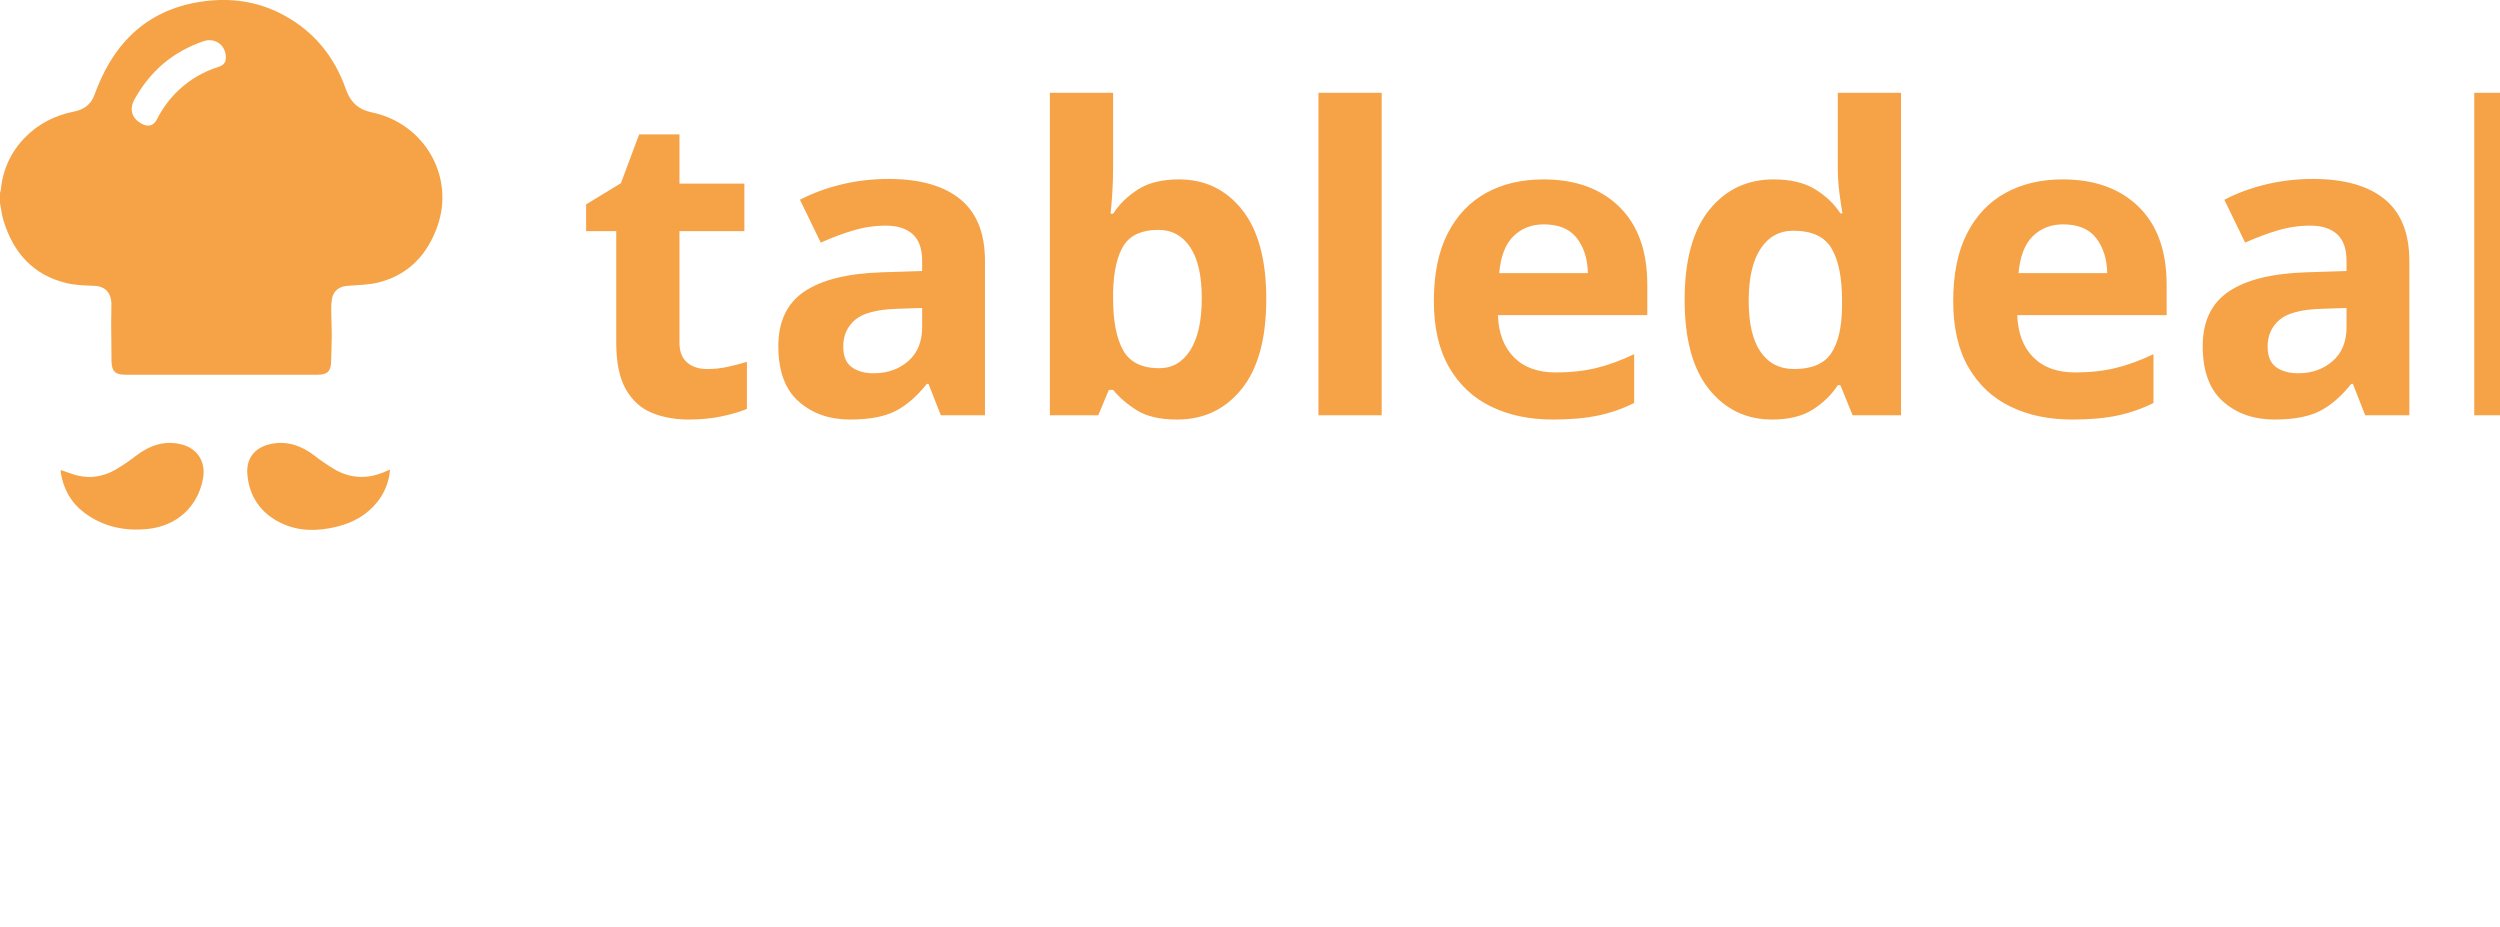
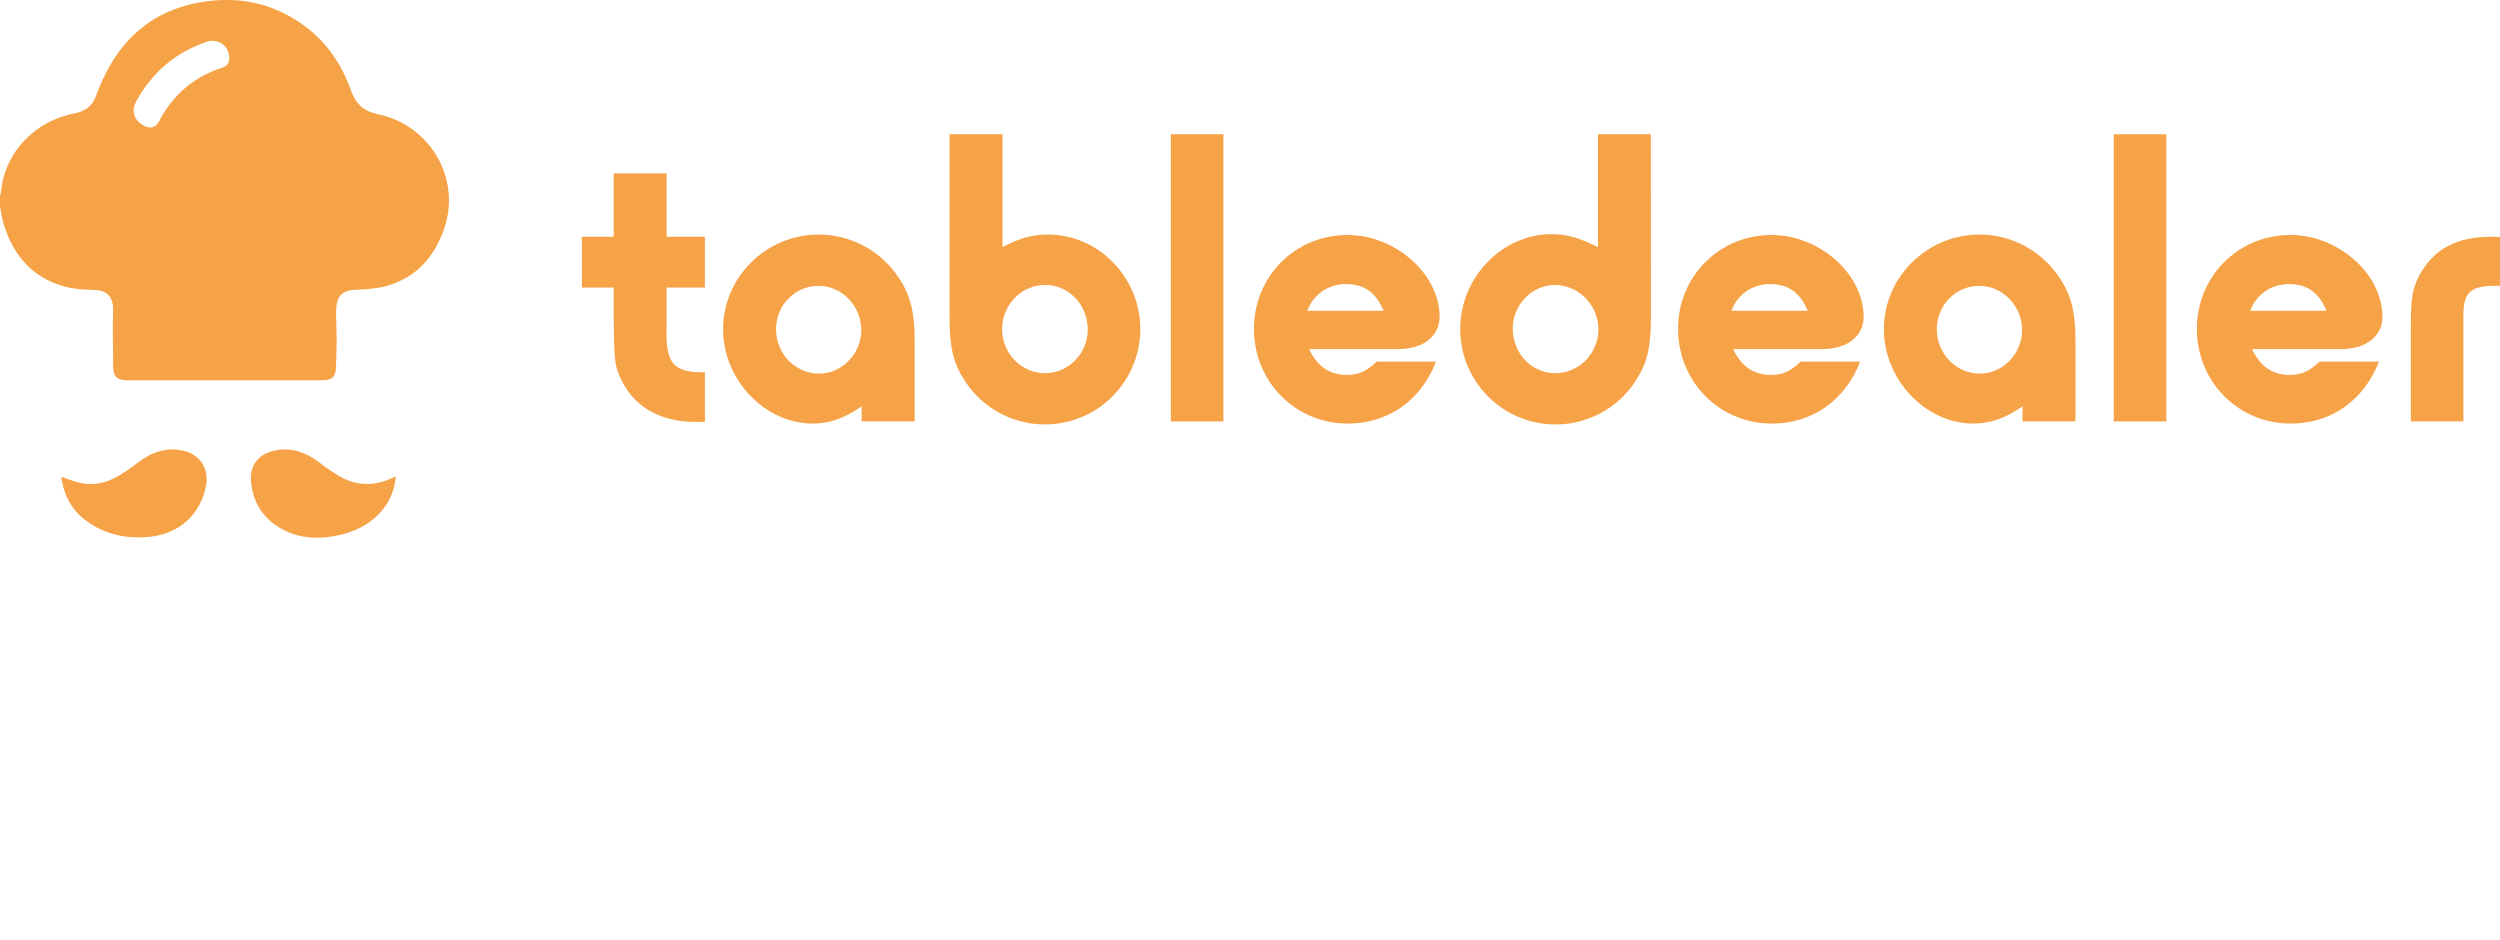
- <svg xmlns="http://www.w3.org/2000/svg" id="Ebene_2" data-name="Ebene 2" viewBox="0 0 2062.22 764">
+ <svg xmlns="http://www.w3.org/2000/svg" id="Ebene_2" data-name="Ebene 2" viewBox="0 0 2032.2 764">
  <defs>
-     <style>.cls-1{fill:#f6a246;}.cls-2{font-size:350px;fill:#f6a247;font-family:HoratioLTStd-Bold, Horatio LT Std;font-weight:700;}</style>
+     <style>.cls-1{fill:#f6a246;}.cls-2{fill:#f6a247;}</style>
  </defs>
  <path class="cls-1" d="M493.33,661v-8.34a20,20,0,0,0,.78-3.07A69.45,69.45,0,0,1,514,606.89c11.26-11.57,25-18.28,40.73-21.44,7.5-1.52,13.17-5.41,16.14-12.7.8-2,1.51-4,2.29-6,16.8-42.74,47-68.36,93.5-72.75,21.3-2,41.74,1.76,60.7,12,25,13.5,41.84,34.25,51.18,60.86,3.83,10.9,10.23,17,21.71,19.41,43.1,9,68.29,52.68,54,93.58-8.15,23.35-23.61,40.12-48.11,46.52-8.66,2.26-18,2.18-27,3-6.09.55-10.79,4.27-11.91,10.26a48.29,48.29,0,0,0-.7,9.23c.05,7.06.49,14.1.49,21.16s-.43,14.31-.54,21.46c-.14,8.29-3,11.14-11.28,11.14H596.75c-8.27,0-11.29-2.86-11.42-11.08q-.26-15.87-.3-31.76c0-5.34.29-10.69.21-16-.12-7.22-4-14.06-13.76-14.47-7.76-.32-15.72-.46-23.21-2.25-27.63-6.63-44-25.15-52.07-51.68C494.79,670.71,494.26,665.79,493.33,661ZM679.62,540.71c0-9.91-8.91-16.4-18.25-13.24-25.2,8.52-44,24.54-57,47.81-5.07,9.07-1.54,16.41,5.91,20.37,5.34,2.85,9.79,1.59,12.54-3.76a86.84,86.84,0,0,1,17.66-23.83,84.86,84.86,0,0,1,32.86-19.3C678,547.24,679.64,545.08,679.62,540.71Z" transform="translate(-493.33 -493.51)" />
  <path class="cls-1" d="M543.46,881.2c4.6,1.56,8.93,3.34,13.43,4.48,11.09,2.81,21.72.91,31.51-4.62a153.28,153.28,0,0,0,17.2-11.66c11.3-8.57,23.58-12.88,37.72-9.24,13,3.35,19.92,14.56,17.51,27.91-4.24,23.47-21.67,39.35-45.8,41.79-19.11,1.92-36.77-1.86-52.29-13.54-10.93-8.23-17.06-19.44-19.27-32.87A15.29,15.29,0,0,1,543.46,881.2Z" transform="translate(-493.33 -493.51)" />
  <path class="cls-1" d="M815.08,880.84a48.61,48.61,0,0,1-10.5,26.72c-8.77,11-20.45,17.28-33.88,20.53-15.44,3.72-30.92,3.88-45.43-3.08-16.86-8.1-26.59-22.09-27.93-40.8-.89-12.55,6.08-22,20.24-24.65,13-2.39,24.36,1.64,34.73,9.47a162,162,0,0,0,17.44,11.89c13.57,7.67,27.63,7.79,41.8,1.43C812.5,881.92,813.47,881.52,815.08,880.84Z" transform="translate(-493.33 -493.51)" />
-   <text class="cls-2" transform="translate(475.43 342.57)">tabledealer</text>
+   <path class="cls-2" d="M1058,836.43c-29.4,0-51.45-13.65-61.25-37.8-3.85-9.1-4.2-14-4.55-45.5v-25.9h-25.9v-41.3h25.9V634.48h43v51.45h31.15v41.3h-31.15v30.1c-1,31.85,4.55,38.85,31.15,38.85v40.25Z" transform="translate(-493.33 -493.51)" />
+   <path class="cls-2" d="M1193.8,836.08V823.83c-14.35,9.8-26.25,14-39.9,14-38.85,0-72.8-35.7-72.8-76.65,0-42.35,35-77,77.7-77a77.91,77.91,0,0,1,62.3,31.15c11.55,15.4,15.75,29.75,15.75,54.95v65.8Zm-69.65-74.9c0,20,15.75,36.05,35,36.05,18.55,0,34.3-16.1,34.3-35.35,0-19.6-15.75-36-34.65-36C1139.55,725.83,1124.15,741.58,1124.15,761.18Z" transform="translate(-493.33 -493.51)" />
+   <path class="cls-2" d="M1308.25,602.62v91.71c15-7.7,24.5-10.15,37.1-10.15,41,0,74.9,35,74.9,76.65a77.53,77.53,0,0,1-142.8,42c-9.45-14.7-12.25-27-12.25-52.85V602.62Zm-.35,158.56c0,19.6,15.75,35.7,35,35.7,18.9,0,34.65-16.1,34.65-35.35,0-20.3-15.4-36.4-34.65-36.4S1307.9,741.23,1307.9,761.18Z" transform="translate(-493.33 -493.51)" />
+   <path class="cls-2" d="M1445.1,836.08V602.62h42.7V836.08Z" transform="translate(-493.33 -493.51)" />
+   <path class="cls-2" d="M1660.7,787.43c-12.25,31.5-38.85,50.4-71.75,50.4-42.7,0-76.31-34-76.31-77,0-42.7,33.61-76.3,76-76.3,39.2,0,74.9,31.85,74.9,66.5,0,15.75-13.3,26.25-33.6,26.25h-72.45c6.64,14,16.45,21,30.8,21,9.45,0,16.1-3.15,24.15-10.85Zm-42.7-41.3c-6-14.7-15.75-21.7-30.45-21.7s-26.6,8.4-31.51,21.7Z" transform="translate(-493.33 -493.51)" />
+   <path class="cls-2" d="M1835.34,750c0,25.9-2.8,38.15-12.25,52.85a77.53,77.53,0,0,1-142.8-42c0-41.65,34-77,74.2-77,12.6,0,22,2.8,37.8,10.5V602.62h43ZM1723,760.48c0,20.3,15.4,36.4,34.65,36.4s35-16.1,35-35.7-16.1-36-35.35-36C1738.74,725.13,1723,741.23,1723,760.48Z" transform="translate(-493.33 -493.51)" />
+   <path class="cls-2" d="M2005.44,787.43c-12.25,31.5-38.85,50.4-71.75,50.4-42.7,0-76.3-34-76.3-77,0-42.7,33.6-76.3,75.95-76.3,39.2,0,74.9,31.85,74.9,66.5,0,15.75-13.3,26.25-33.6,26.25h-72.45c6.65,14,16.45,21,30.8,21,9.45,0,16.1-3.15,24.15-10.85Zm-42.7-41.3c-6-14.7-15.75-21.7-30.45-21.7s-26.6,8.4-31.5,21.7Z" transform="translate(-493.33 -493.51)" />
+   <path class="cls-2" d="M2137.39,836.08V823.83c-14.35,9.8-26.25,14-39.9,14-38.85,0-72.8-35.7-72.8-76.65,0-42.35,35-77,77.7-77a77.91,77.91,0,0,1,62.3,31.15c11.55,15.4,15.75,29.75,15.75,54.95v65.8Zm-69.65-74.9c0,20,15.75,36.05,35,36.05,18.55,0,34.3-16.1,34.3-35.35,0-19.6-15.75-36-34.65-36C2083.14,725.83,2067.74,741.58,2067.74,761.18Z" transform="translate(-493.33 -493.51)" />
+   <path class="cls-2" d="M2211.58,836.08V602.62h42.71V836.08Z" transform="translate(-493.33 -493.51)" />
+   <path class="cls-2" d="M2427.18,787.43c-12.25,31.5-38.85,50.4-71.75,50.4-42.7,0-76.3-34-76.3-77,0-42.7,33.6-76.3,75.95-76.3,39.2,0,74.9,31.85,74.9,66.5,0,15.75-13.3,26.25-33.6,26.25h-72.45c6.65,14,16.45,21,30.8,21,9.45,0,16.1-3.15,24.15-10.85Zm-42.7-41.3c-5.95-14.7-15.75-21.7-30.45-21.7s-26.6,8.4-31.5,21.7Z" transform="translate(-493.33 -493.51)" />
+   <path class="cls-2" d="M2453.08,836.08V759.43c0-23.45,1.05-30.45,6.3-40.95,11.2-22.05,30.45-32.55,59.15-32.55a63.54,63.54,0,0,1,7,.35v39.55h-5.25c-19.25.35-24.5,5.95-24.5,24.15v86.1Z" transform="translate(-493.33 -493.51)" />
  <text x="-493.33" y="-493.51" />
  <text x="-493.33" y="-493.51" />
</svg>
